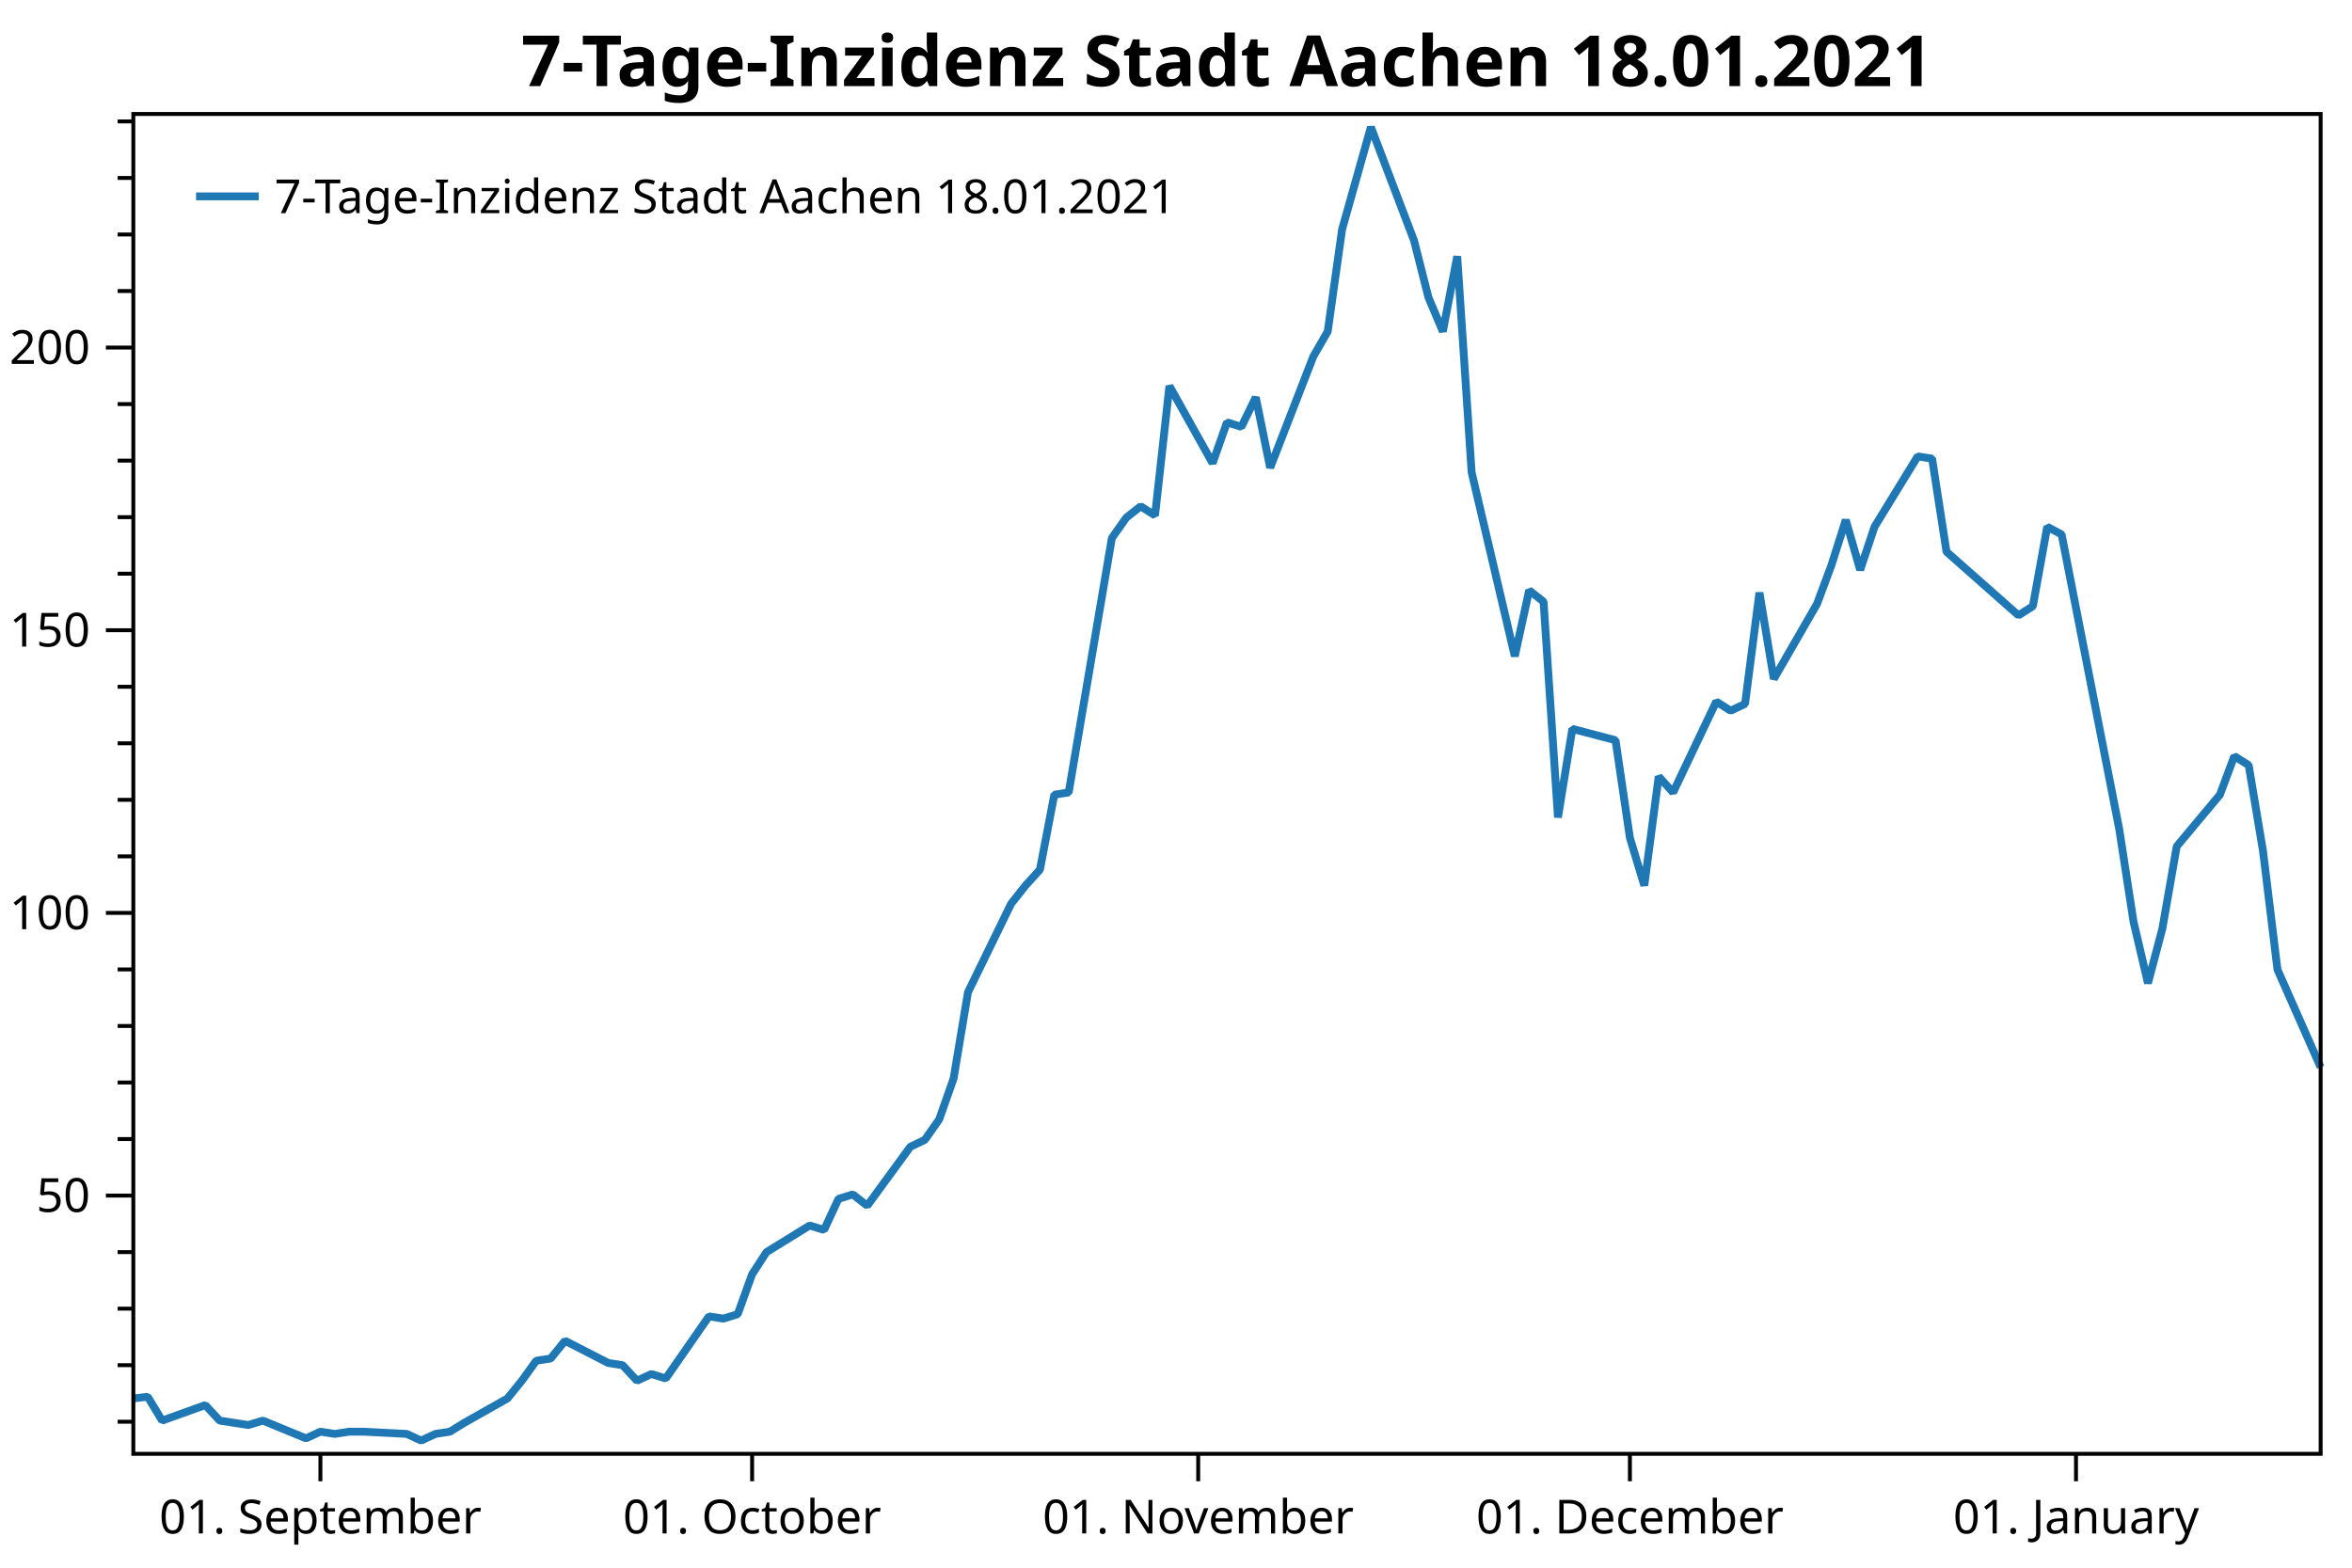
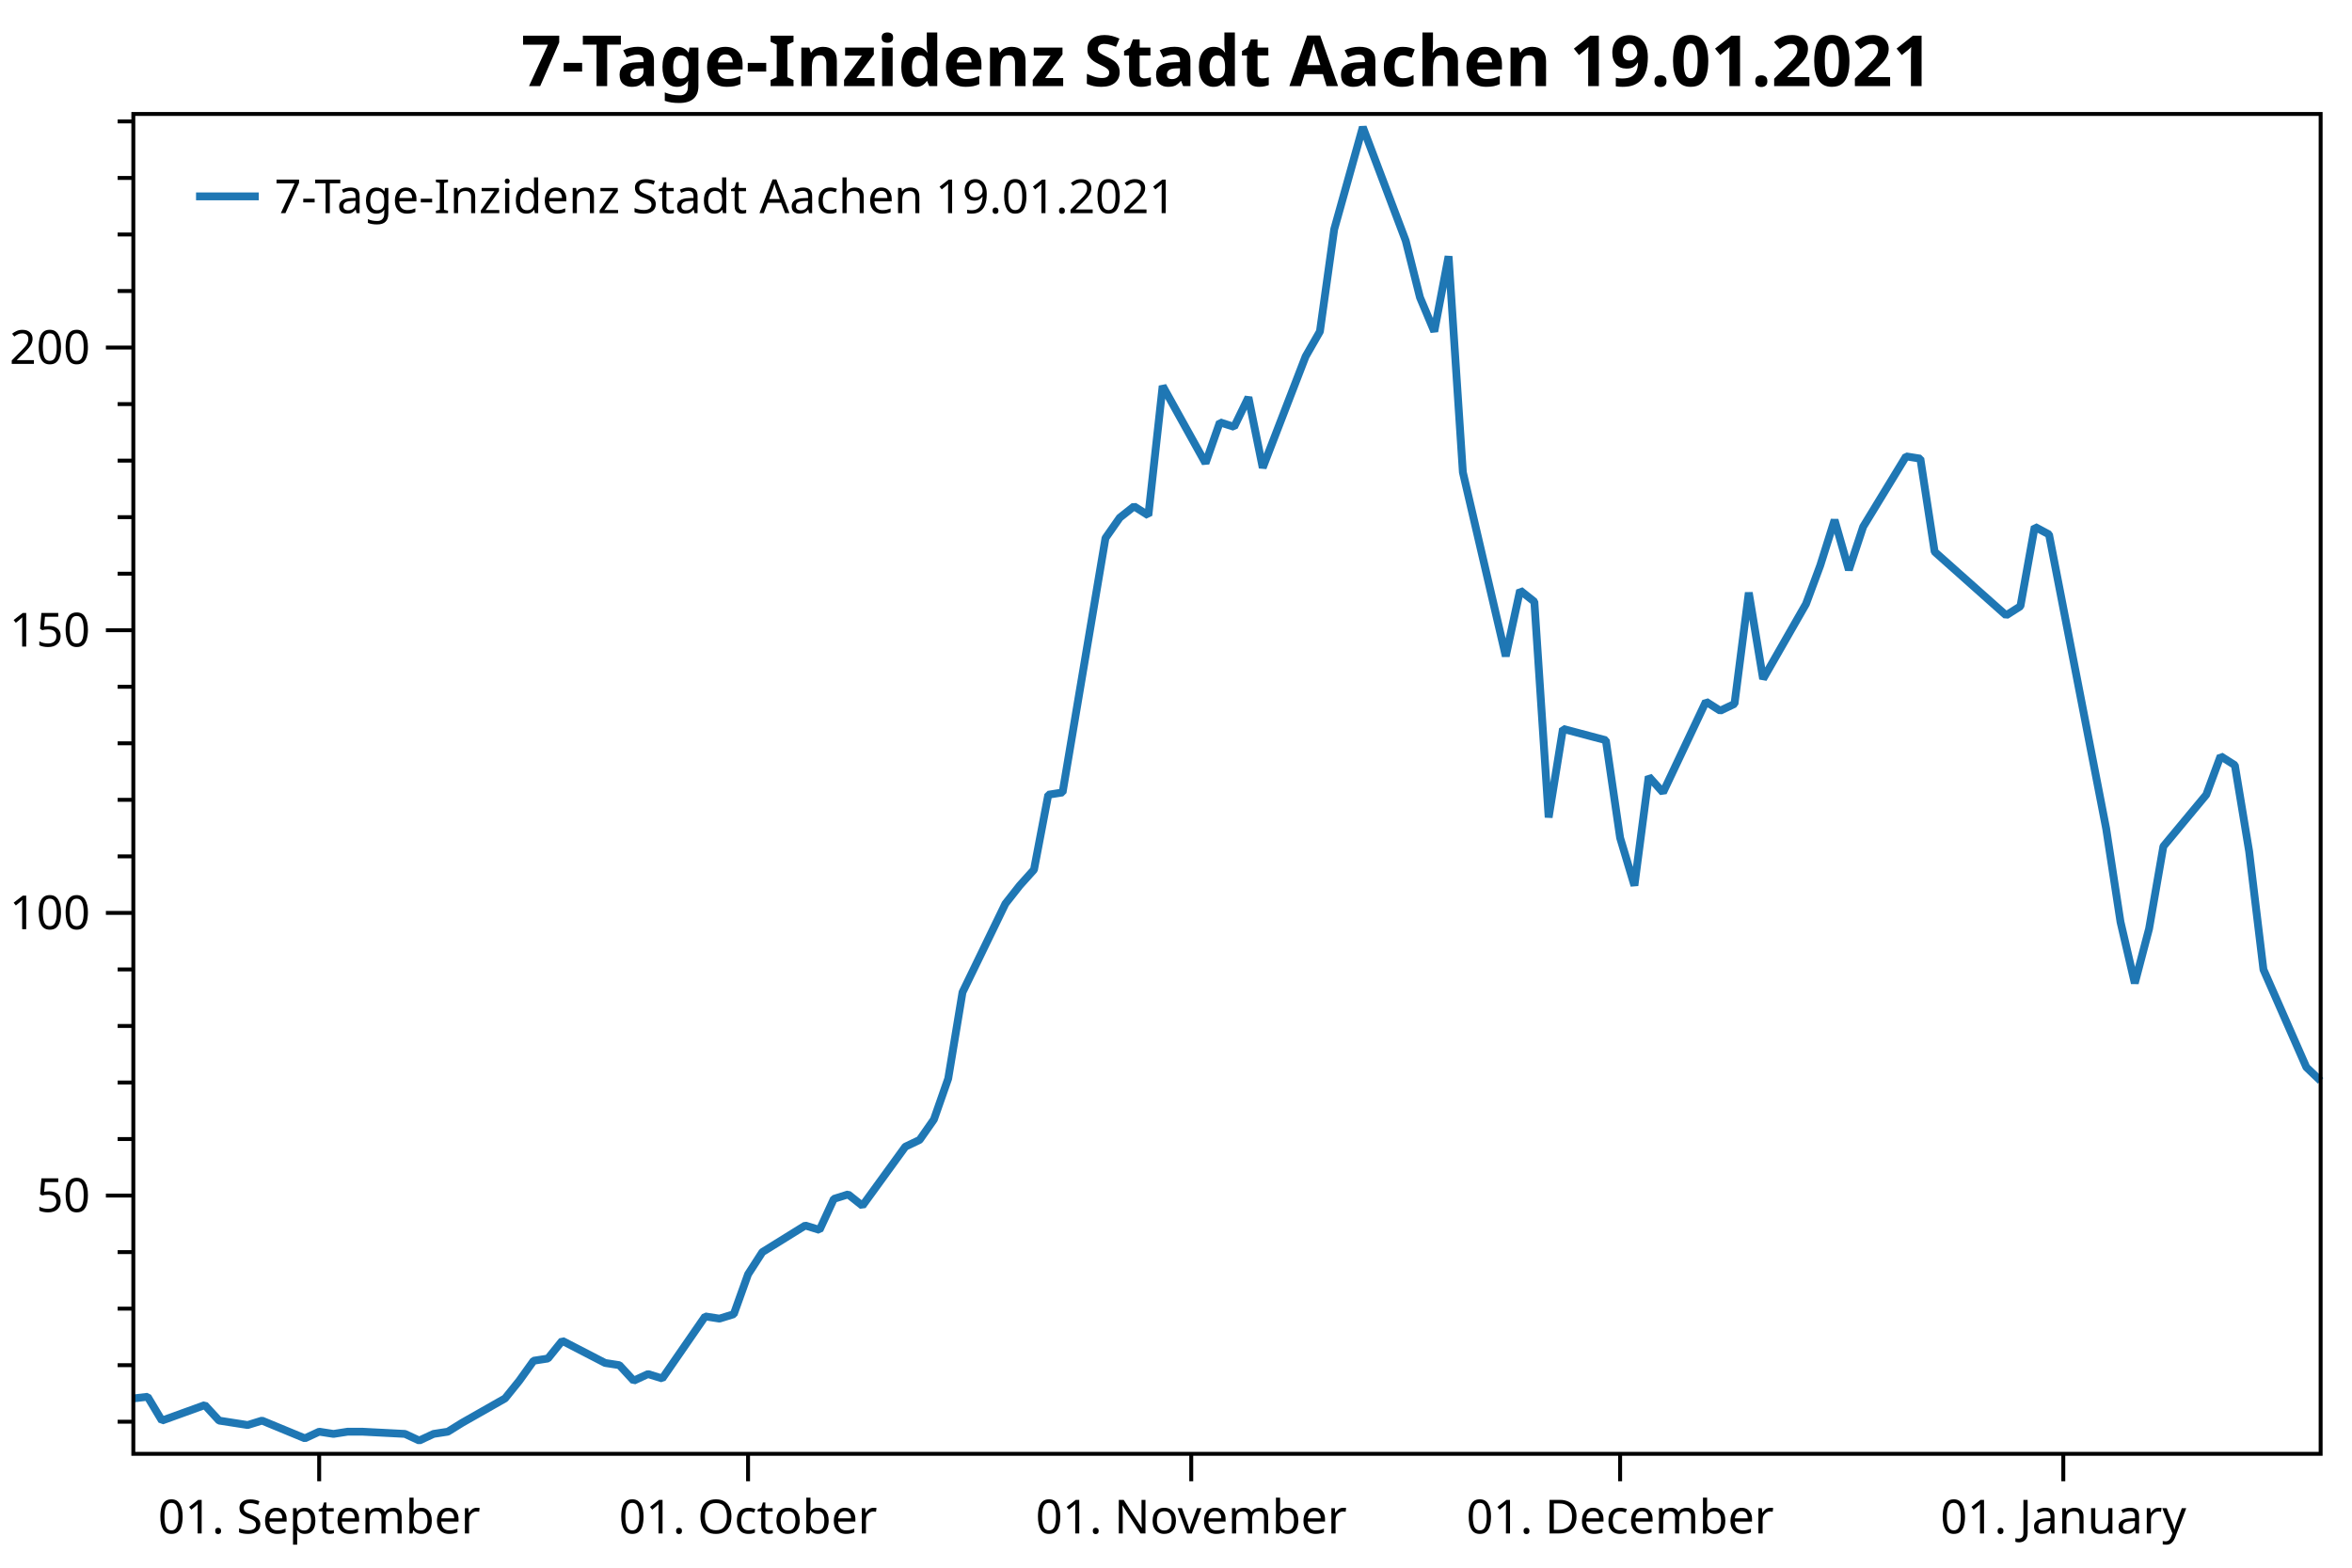
<svg xmlns="http://www.w3.org/2000/svg" width="600" height="400" version="1.1">
  <rect x="0" y="0" width="600" height="400" style="fill:rgb(255,255,255);stroke:none;" />
  <polyline points="34.012,362.754 30.012,362.754" style="fill:none;stroke:black;stroke-width:1" />
  <polyline points="34.012,348.329 30.012,348.329" style="fill:none;stroke:black;stroke-width:1" />
  <polyline points="34.012,333.904 30.012,333.904" style="fill:none;stroke:black;stroke-width:1" />
  <polyline points="34.012,319.479 30.012,319.479" style="fill:none;stroke:black;stroke-width:1" />
  <polyline points="34.012,290.629 30.012,290.629" style="fill:none;stroke:black;stroke-width:1" />
  <polyline points="34.012,276.204 30.012,276.204" style="fill:none;stroke:black;stroke-width:1" />
  <polyline points="34.012,261.779 30.012,261.779" style="fill:none;stroke:black;stroke-width:1" />
  <polyline points="34.012,247.354 30.012,247.354" style="fill:none;stroke:black;stroke-width:1" />
  <polyline points="34.012,218.504 30.012,218.504" style="fill:none;stroke:black;stroke-width:1" />
  <polyline points="34.012,204.079 30.012,204.079" style="fill:none;stroke:black;stroke-width:1" />
  <polyline points="34.012,189.654 30.012,189.654" style="fill:none;stroke:black;stroke-width:1" />
  <polyline points="34.012,175.23 30.012,175.23" style="fill:none;stroke:black;stroke-width:1" />
  <polyline points="34.012,146.38 30.012,146.38" style="fill:none;stroke:black;stroke-width:1" />
  <polyline points="34.012,131.955 30.012,131.955" style="fill:none;stroke:black;stroke-width:1" />
  <polyline points="34.012,117.53 30.012,117.53" style="fill:none;stroke:black;stroke-width:1" />
  <polyline points="34.012,103.105 30.012,103.105" style="fill:none;stroke:black;stroke-width:1" />
  <polyline points="34.012,74.255 30.012,74.255" style="fill:none;stroke:black;stroke-width:1" />
  <polyline points="34.012,59.83 30.012,59.83" style="fill:none;stroke:black;stroke-width:1" />
  <polyline points="34.012,45.405 30.012,45.405" style="fill:none;stroke:black;stroke-width:1" />
  <polyline points="34.012,30.98 30.012,30.98" style="fill:none;stroke:black;stroke-width:1" />
  <text dominant-baseline="middle" text-anchor="end" transform="translate(23.012,305.0541)" font-family="Segoe UI" font-size="12" font-weight="400" fill="black">50</text>
  <text dominant-baseline="middle" text-anchor="end" transform="translate(23.012,232.9293)" font-family="Segoe UI" font-size="12" font-weight="400" fill="black">100</text>
  <text dominant-baseline="middle" text-anchor="end" transform="translate(23.012,160.8045)" font-family="Segoe UI" font-size="12" font-weight="400" fill="black">150</text>
  <text dominant-baseline="middle" text-anchor="end" transform="translate(23.012,88.6798)" font-family="Segoe UI" font-size="12" font-weight="400" fill="black">200</text>
  <polyline points="34.012,305.054 27.012,305.054" style="fill:none;stroke:black;stroke-width:1" />
  <polyline points="34.012,232.929 27.012,232.929" style="fill:none;stroke:black;stroke-width:1" />
  <polyline points="34.012,160.804 27.012,160.804" style="fill:none;stroke:black;stroke-width:1" />
  <polyline points="34.012,88.68 27.012,88.68" style="fill:none;stroke:black;stroke-width:1" />
-   <text dominant-baseline="hanging" text-anchor="middle" transform="translate(81.7347,381.947)" font-family="Segoe UI" font-size="12" font-weight="400" fill="black">01. September</text>
-   <text dominant-baseline="hanging" text-anchor="middle" transform="translate(191.8639,381.947)" font-family="Segoe UI" font-size="12" font-weight="400" fill="black">01. October</text>
-   <text dominant-baseline="hanging" text-anchor="middle" transform="translate(305.6641,381.947)" font-family="Segoe UI" font-size="12" font-weight="400" fill="black">01. November</text>
-   <text dominant-baseline="hanging" text-anchor="middle" transform="translate(415.7933,381.947)" font-family="Segoe UI" font-size="12" font-weight="400" fill="black">01. December</text>
-   <text dominant-baseline="hanging" text-anchor="middle" transform="translate(529.5934,381.947)" font-family="Segoe UI" font-size="12" font-weight="400" fill="black">01. January</text>
-   <polyline points="81.735,370.947 81.735,377.947" style="fill:none;stroke:black;stroke-width:1" />
-   <polyline points="191.864,370.947 191.864,377.947" style="fill:none;stroke:black;stroke-width:1" />
-   <polyline points="305.664,370.947 305.664,377.947" style="fill:none;stroke:black;stroke-width:1" />
-   <polyline points="415.793,370.947 415.793,377.947" style="fill:none;stroke:black;stroke-width:1" />
-   <polyline points="529.593,370.947 529.593,377.947" style="fill:none;stroke:black;stroke-width:1" />
-   <polyline points="34.012,356.814 37.683,356.39 41.354,362.471 52.367,358.511 56.038,362.471 59.709,363.037 63.38,363.602 67.051,362.471 78.064,366.997 81.735,365.299 85.406,365.865 89.077,365.299 92.748,365.299 103.76,365.865 107.431,367.562 111.102,365.865 114.773,365.299 118.444,363.037 129.457,356.814 133.128,352.289 136.799,347.197 140.47,346.632 144.141,342.106 155.154,347.763 158.825,348.329 162.496,352.289 166.167,350.592 169.838,351.723 180.851,335.884 184.522,336.45 188.193,335.318 191.864,325.136 195.535,319.479 206.548,312.691 210.219,313.822 213.89,305.903 217.561,304.753 221.232,307.65 232.245,292.585 235.916,290.847 239.587,285.632 243.257,275.203 246.929,253.185 257.941,230.589 261.612,225.953 265.283,221.897 268.954,202.777 272.625,202.197 283.638,137.304 287.309,132.089 290.98,129.192 294.651,131.51 298.322,98.483 309.335,118.183 313.006,107.754 316.677,108.913 320.348,101.38 324.019,119.342 335.032,90.951 338.703,84.578 342.374,58.504 349.716,32.431 360.729,61.401 364.4,75.886 368.071,84.578 371.742,65.385 375.413,120.501 386.425,167.433 390.096,150.63 393.767,153.527 397.438,208.571 401.109,185.974 412.122,188.871 415.793,213.786 419.464,225.953 423.135,198.142 426.806,202.197 437.819,179.021 441.49,181.339 445.161,179.601 448.832,151.209 452.503,173.227 463.516,154.107 467.187,144.257 470.858,132.668 474.529,145.416 478.2,134.407 489.213,116.445 492.884,117.024 496.555,140.78 514.91,157.004 518.581,154.686 522.251,134.407 525.923,136.362 540.606,211.468 544.277,235.224 547.948,250.868 551.619,236.962 555.29,215.958 566.303,202.777 569.974,192.927 573.645,195.245 577.316,217.262 580.987,247.391 592,272.306" style="fill:none;stroke:rgb(31,119,180);stroke-width:2;stroke-linejoin:bevel" />
-   <text dominant-baseline="hanging" text-anchor="middle" transform="translate(313.006,8)" font-family="Segoe UI" font-size="18" font-weight="700" fill="black">7-Tage-Inzidenz Stadt Aachen 18.01.2021</text>
+   <text dominant-baseline="hanging" text-anchor="middle" transform="translate(81.4227,381.947)" font-family="Segoe UI" font-size="12" font-weight="400" fill="black">01. September</text>
+   <text dominant-baseline="hanging" text-anchor="middle" transform="translate(190.8322,381.947)" font-family="Segoe UI" font-size="12" font-weight="400" fill="black">01. October</text>
+   <text dominant-baseline="hanging" text-anchor="middle" transform="translate(303.8885,381.947)" font-family="Segoe UI" font-size="12" font-weight="400" fill="black">01. November</text>
+   <text dominant-baseline="hanging" text-anchor="middle" transform="translate(413.298,381.947)" font-family="Segoe UI" font-size="12" font-weight="400" fill="black">01. December</text>
+   <text dominant-baseline="hanging" text-anchor="middle" transform="translate(526.3544,381.947)" font-family="Segoe UI" font-size="12" font-weight="400" fill="black">01. January</text>
+   <polyline points="81.423,370.947 81.423,377.947" style="fill:none;stroke:black;stroke-width:1" />
+   <polyline points="190.832,370.947 190.832,377.947" style="fill:none;stroke:black;stroke-width:1" />
+   <polyline points="303.889,370.947 303.889,377.947" style="fill:none;stroke:black;stroke-width:1" />
+   <polyline points="413.298,370.947 413.298,377.947" style="fill:none;stroke:black;stroke-width:1" />
+   <polyline points="526.354,370.947 526.354,377.947" style="fill:none;stroke:black;stroke-width:1" />
+   <polyline points="34.012,356.814 37.659,356.39 41.306,362.471 52.247,358.511 55.894,362.471 59.541,363.037 63.188,363.602 66.835,362.471 77.776,366.997 81.423,365.299 85.07,365.865 88.717,365.299 92.364,365.299 103.305,365.865 106.952,367.562 110.599,365.865 114.246,365.299 117.892,363.037 128.833,356.814 132.481,352.289 136.127,347.197 139.774,346.632 143.421,342.106 154.362,347.763 158.009,348.329 161.656,352.289 165.303,350.592 168.95,351.723 179.891,335.884 183.538,336.45 187.185,335.318 190.832,325.136 194.479,319.479 205.42,312.691 209.067,313.822 212.714,305.903 216.361,304.753 220.008,307.65 230.949,292.585 234.596,290.847 238.243,285.632 241.89,275.203 245.537,253.185 256.478,230.589 260.125,225.953 263.772,221.897 267.419,202.777 271.066,202.197 282.007,137.304 285.654,132.089 289.301,129.192 292.948,131.51 296.595,98.483 307.536,118.183 311.183,107.754 314.829,108.913 318.476,101.38 322.123,119.342 333.064,90.951 336.711,84.578 340.358,58.504 347.652,32.431 358.593,61.401 362.24,75.886 365.887,84.578 369.534,65.385 373.181,120.501 384.122,167.433 387.769,150.63 391.416,153.527 395.063,208.571 398.71,185.974 409.651,188.871 413.298,213.786 416.945,225.953 420.592,198.142 424.239,202.197 435.18,179.021 438.827,181.339 442.474,179.601 446.121,151.209 449.768,173.227 460.709,154.107 464.356,144.257 468.003,132.668 471.65,145.416 475.297,134.407 486.238,116.445 489.885,117.024 493.531,140.78 511.766,157.004 515.413,154.686 519.06,134.407 522.707,136.362 537.295,211.468 540.942,235.224 544.589,250.868 548.236,236.962 551.883,215.958 562.824,202.777 566.471,192.927 570.118,195.245 573.765,217.262 577.412,247.391 588.353,272.306 592,275.782" style="fill:none;stroke:rgb(31,119,180);stroke-width:2;stroke-linejoin:bevel" />
+   <text dominant-baseline="hanging" text-anchor="middle" transform="translate(313.006,8)" font-family="Segoe UI" font-size="18" font-weight="700" fill="black">7-Tage-Inzidenz Stadt Aachen 19.01.2021</text>
  <polygon points="34.012,29.079 592,29.079 592,370.947 34.012,370.947" style="fill:none;stroke:black;stroke-width:1" />
  <polygon points="42.012,37.08 247.014,37.08 247.014,63.133 42.012,63.133" style="fill:none;stroke:none;" />
-   <text dominant-baseline="hanging" text-anchor="start" transform="translate(70.012,45.0795)" font-family="Segoe UI" font-size="12" font-weight="400" fill="black">7-Tage-Inzidenz Stadt Aachen 18.01.2021</text>
+   <text dominant-baseline="hanging" text-anchor="start" transform="translate(70.012,45.0795)" font-family="Segoe UI" font-size="12" font-weight="400" fill="black">7-Tage-Inzidenz Stadt Aachen 19.01.2021</text>
  <polyline points="50.012,50.106 66.012,50.106" style="fill:none;stroke:rgb(31,119,180);stroke-width:2" />
</svg>
